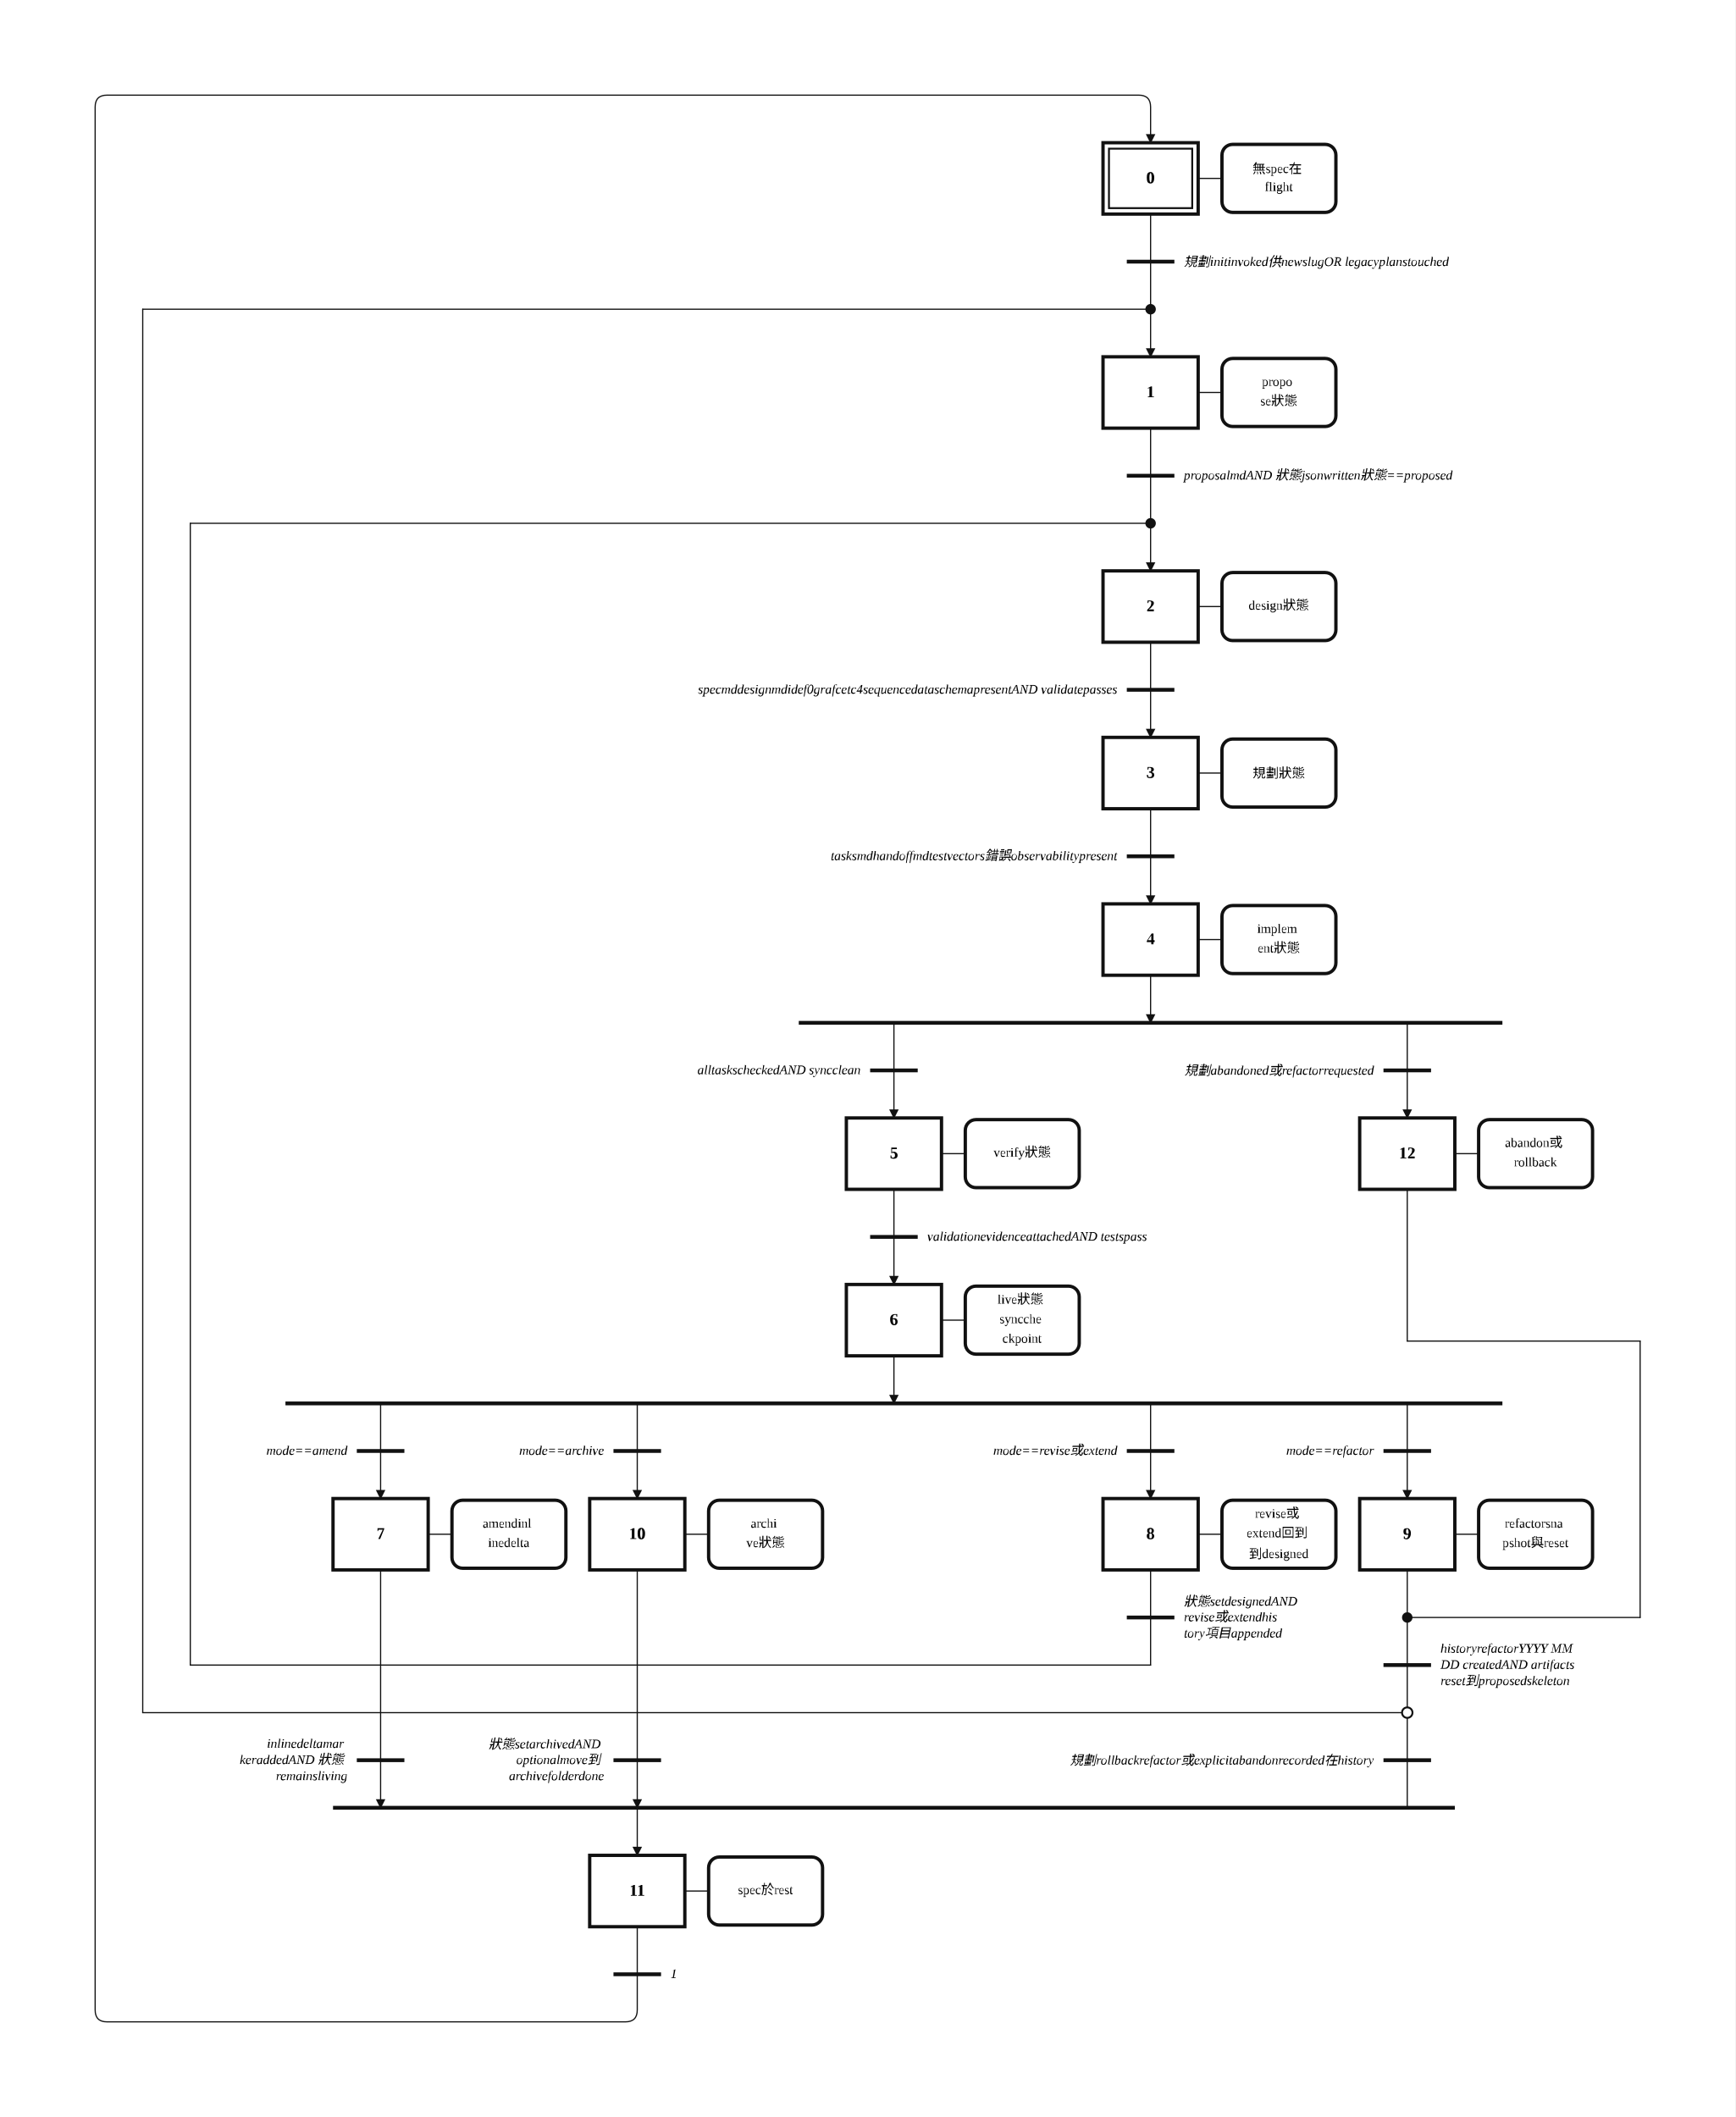
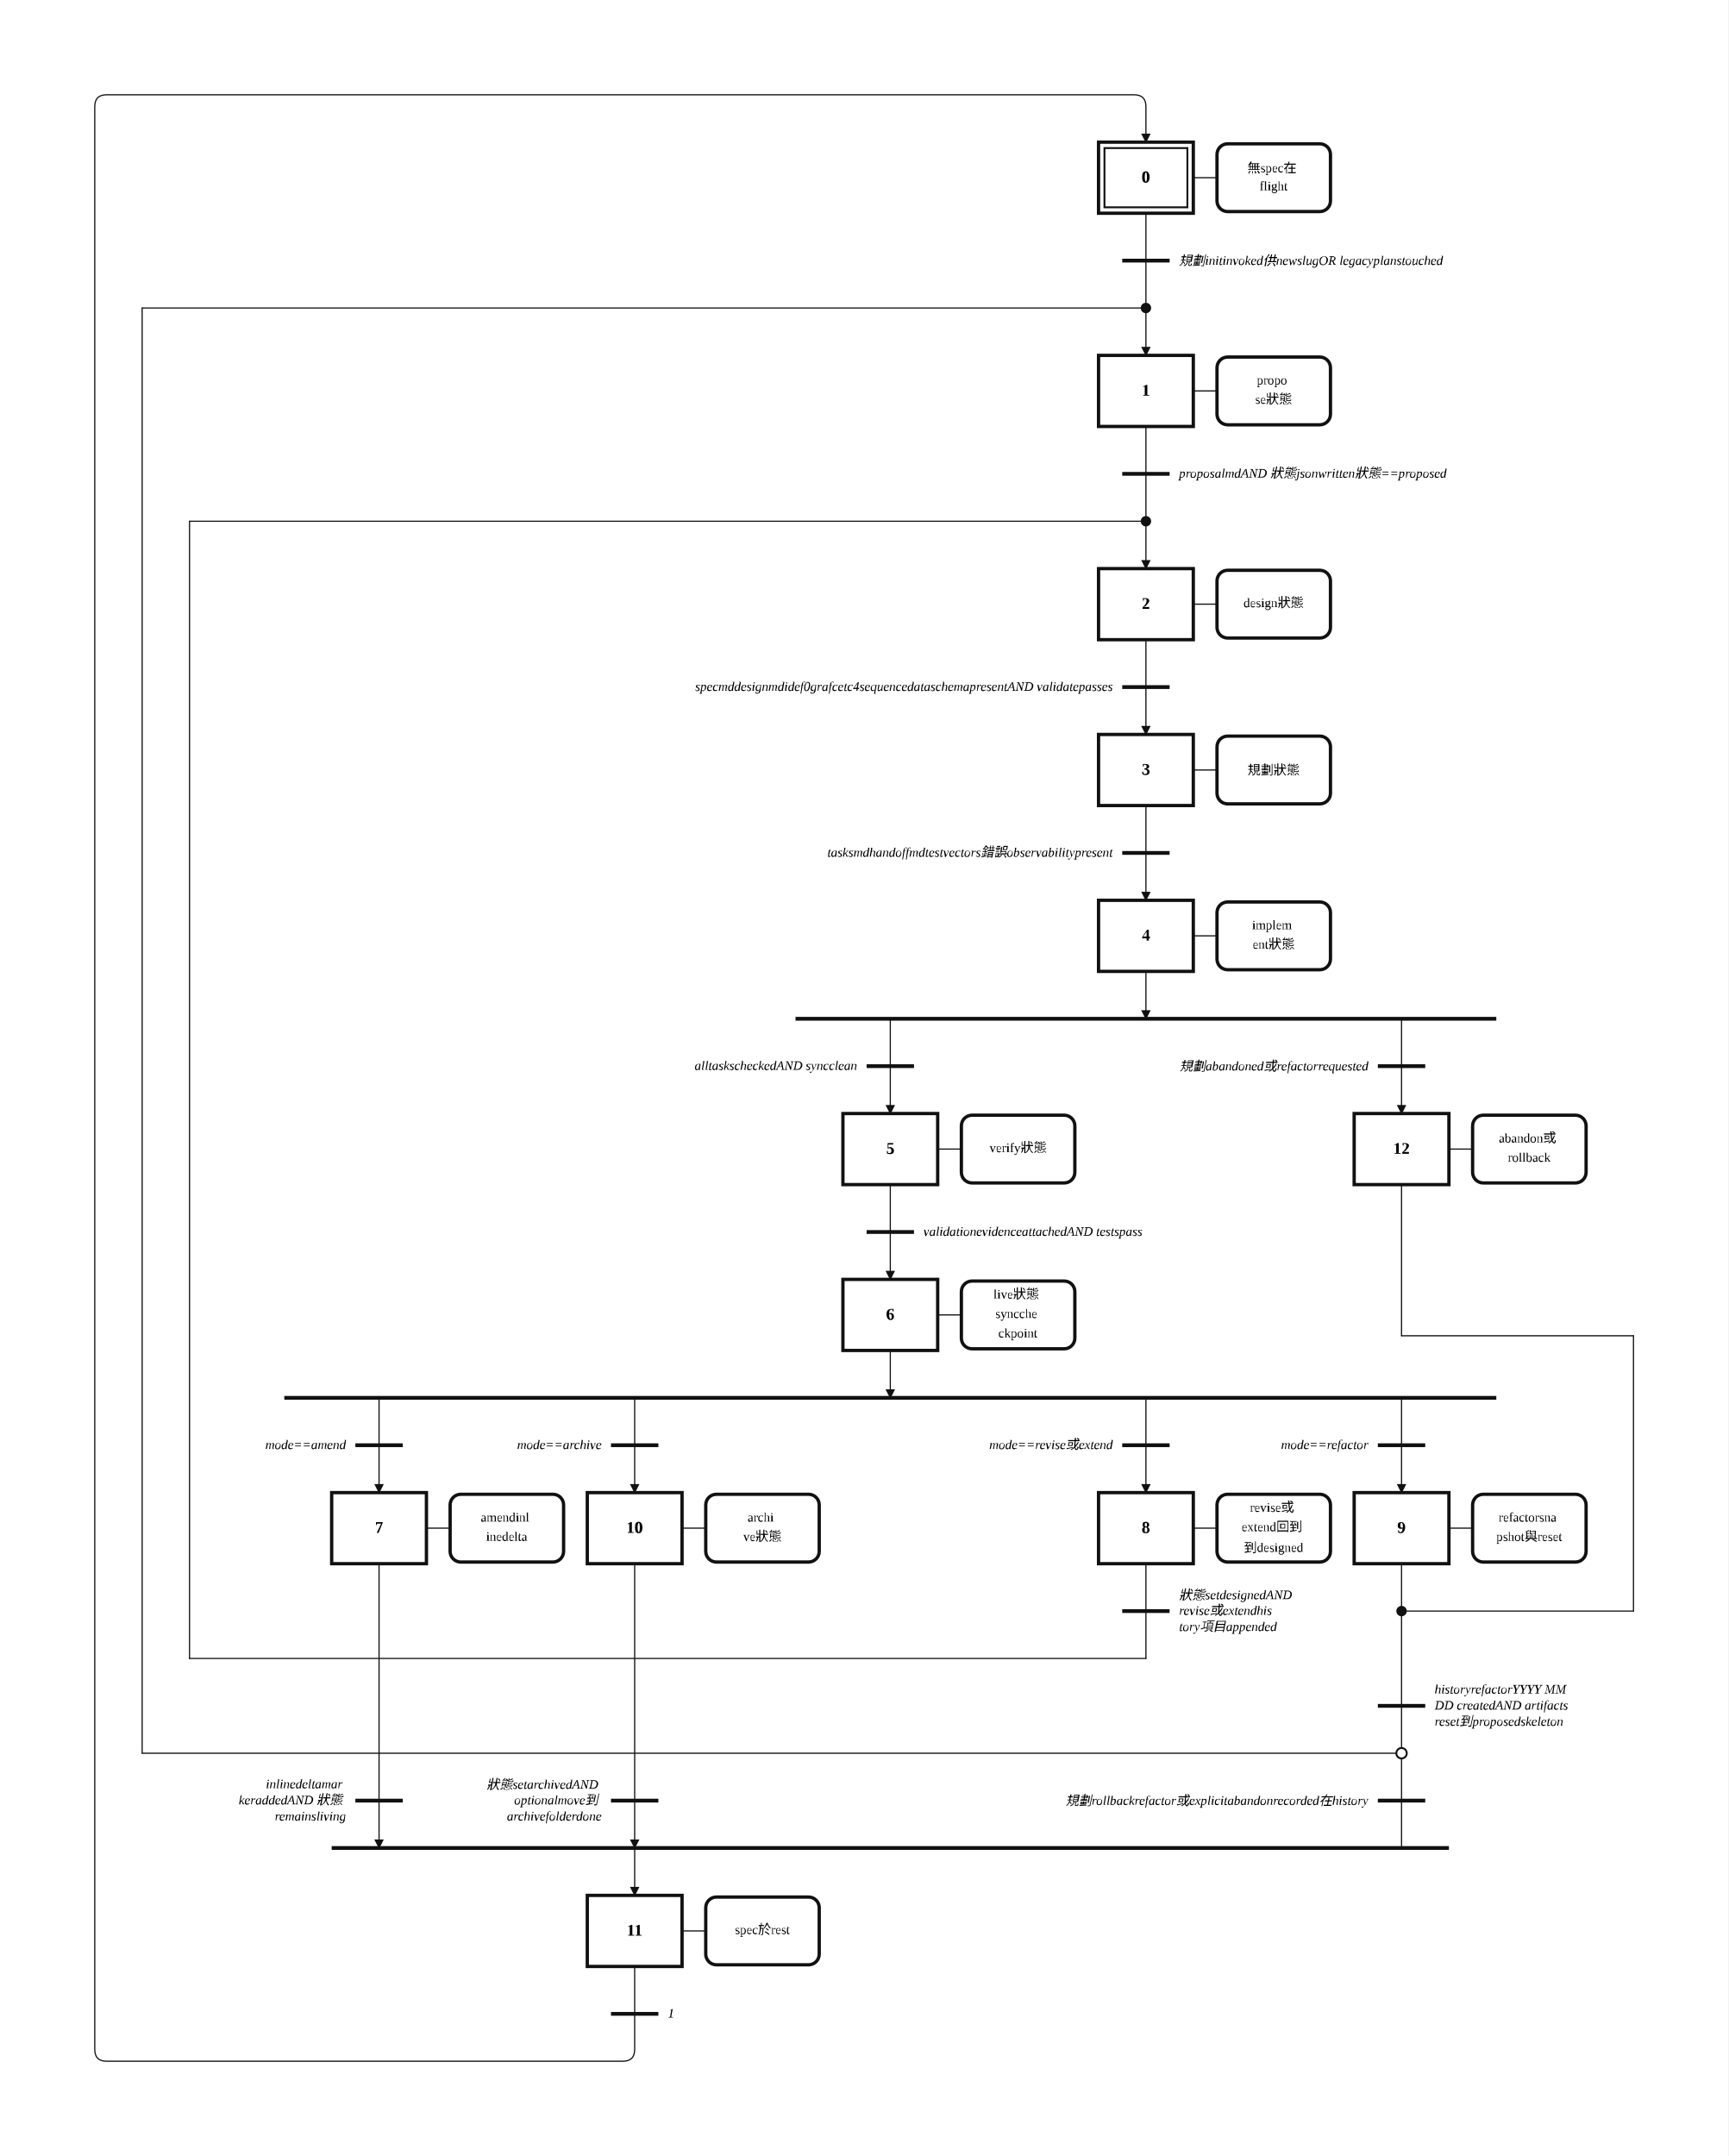
- <svg xmlns="http://www.w3.org/2000/svg" width="1459" height="1780" viewBox="-26.00 -2.00 72.95 89.00" role="img">
+ <svg xmlns="http://www.w3.org/2000/svg" width="1459" height="1820" viewBox="-26.00 -2.00 72.95 91.00" role="img">
  <style>
.step{fill:#fff;stroke:#111;stroke-width:.14}.step-inner{fill:none;stroke:#111;stroke-width:.08}
.action{fill:#fff;stroke:#111;stroke-width:.14}.gate{stroke:#111;stroke-width:.16}
.edge{fill:none;stroke:#111;stroke-width:.05;stroke-linecap:round;stroke-linejoin:round}.edge-arrow{marker-end:url(#arrow)}
.flyover-mask{stroke:#fff;stroke-width:.12;stroke-linecap:round}
.flyover{fill:none;stroke:#111;stroke-width:.05;stroke-linecap:round}
.junction{fill:#111;stroke:#111;stroke-width:0}.branch-junction{fill:#fff;stroke:#111;stroke-width:.08}
.assoc{stroke:#111;stroke-width:.05}.label{font:bold .7px 'Times New Roman', 'BiauKai', 'DFKai-SB', serif;text-anchor:middle;dominant-baseline:middle}
.action-label{font:.55px 'Times New Roman', 'BiauKai', 'DFKai-SB', serif;text-anchor:middle;dominant-baseline:middle}.gate-label{font:italic .55px 'Times New Roman', 'BiauKai', 'DFKai-SB', serif;text-anchor:start;dominant-baseline:middle}.gate-label-left{font:italic .55px 'Times New Roman', 'BiauKai', 'DFKai-SB', serif;text-anchor:end;dominant-baseline:middle}
</style>
  <defs>
    <marker id="arrow" markerWidth="0.4" markerHeight="0.4" refX="0.36" refY="0.2" orient="auto" markerUnits="userSpaceOnUse">
      <path d="M 0 0 L 0.4 0.2 L 0 0.4 z" fill="#111" />
    </marker>
  </defs>
-   <rect x="-26.00" y="-2.00" width="72.95" height="89.00" fill="white" />
+   <rect x="-26.00" y="-2.00" width="72.95" height="91.00" fill="white" />
  <path class="edge edge-arrow" d="M 22.37 9.00 L 22.37 13.00" />
  <path class="edge edge-arrow" d="M 22.37 18.00 L 22.37 22.00" />
  <path class="edge" d="M 22.37 7.00 L 22.37 9.00" />
  <path class="edge" d="M 22.37 16.00 L 22.37 18.00" />
  <path class="edge" d="M 22.37 25.00 L 22.37 27.00" />
  <path class="edge edge-arrow" d="M 22.37 27.00 L 22.37 29.00" />
  <path class="edge" d="M 22.37 32.00 L 22.37 34.00" />
  <path class="edge edge-arrow" d="M 22.37 34.00 L 22.37 36.00" />
  <path class="edge edge-arrow" d="M 22.37 39.00 L 22.37 41.00" />
  <path class="edge edge-arrow" d="M 11.58 41.00 L 11.58 45.00" />
  <path class="edge edge-arrow" d="M 33.16 41.00 L 33.16 45.00" />
  <path class="edge" d="M 11.58 48.00 L 11.58 50.00" />
  <path class="edge edge-arrow" d="M 11.58 50.00 L 11.58 52.00" />
  <path class="edge edge-arrow" d="M 11.58 55.00 L 11.58 57.00" />
  <path class="edge edge-arrow" d="M -10.00 57.00 L -10.00 61.00" />
  <path class="edge edge-arrow" d="M 22.37 57.00 L 22.37 61.00" />
  <path class="edge edge-arrow" d="M 33.16 57.00 L 33.16 61.00" />
  <path class="edge edge-arrow" d="M 0.79 57.00 L 0.79 61.00" />
-   <path class="edge edge-arrow" d="M -10.00 64.00 L -10.00 74.00" />
-   <path class="edge edge-arrow" d="M 0.79 74.00 L 0.79 76.00" />
+   <path class="edge edge-arrow" d="M -10.00 64.00 L -10.00 76.00" />
+   <path class="edge edge-arrow" d="M 0.79 76.00 L 0.79 78.00" />
  <path class="edge" d="M 22.37 64.00 L 22.37 66.00" />
  <path class="edge" d="M 22.37 66.00 L 22.37 68.00" />
  <path class="edge" d="M 22.37 68.00 L -18.00 68.00" />
  <path class="edge" d="M -18.00 68.00 L -18.00 20.00" />
  <path class="edge" d="M -18.00 20.00 L 22.37 20.00" />
-   <path class="edge" d="M 33.16 64.00 L 33.16 68.00" />
-   <path class="edge" d="M 33.16 68.00 L 33.16 70.00" />
-   <path class="edge" d="M 33.16 70.00 L -20.00 70.00" />
-   <path class="edge" d="M -20.00 70.00 L -20.00 11.00" />
+   <path class="edge" d="M 33.16 64.00 L 33.16 70.00" />
+   <path class="edge" d="M 33.16 70.00 L 33.16 72.00" />
+   <path class="edge" d="M 33.16 72.00 L -20.00 72.00" />
+   <path class="edge" d="M -20.00 72.00 L -20.00 11.00" />
  <path class="edge" d="M -20.00 11.00 L 22.37 11.00" />
-   <path class="edge edge-arrow" d="M 0.79 64.00 L 0.79 74.00" />
-   <path class="edge" d="M 0.79 79.00 L 0.79 81.00" />
-   <path class="edge edge-arrow" d="M 0.79 81.00 L 0.79 82.50 Q 0.79 83.00 0.29 83.00 L -21.50 83.00 Q -22.00 83.00 -22.00 82.50 L -22.00 2.50 Q -22.00 2.00 -21.50 2.00 L 21.87 2.00 Q 22.37 2.00 22.37 2.50 L 22.37 4.00" />
+   <path class="edge edge-arrow" d="M 0.79 64.00 L 0.79 76.00" />
+   <path class="edge" d="M 0.79 81.00 L 0.79 83.00" />
+   <path class="edge edge-arrow" d="M 0.79 83.00 L 0.79 84.50 Q 0.79 85.00 0.29 85.00 L -21.50 85.00 Q -22.00 85.00 -22.00 84.50 L -22.00 2.50 Q -22.00 2.00 -21.50 2.00 L 21.87 2.00 Q 22.37 2.00 22.37 2.50 L 22.37 4.00" />
  <path class="edge" d="M 33.16 48.00 L 33.16 54.38" />
  <path class="edge" d="M 33.16 54.38 L 42.95 54.38" />
  <path class="edge" d="M 42.95 54.38 L 42.95 66.00" />
  <path class="edge" d="M 42.95 66.00 L 33.16 66.00" />
-   <path class="edge" d="M 33.16 70.00 L 33.16 74.00" />
+   <path class="edge" d="M 33.16 72.00 L 33.16 76.00" />
  <rect class="step" x="20.37" y="4.00" width="4.00" height="3.00" />
  <rect class="step-inner" x="20.62" y="4.25" width="3.50" height="2.50" />
  <text class="label" x="22.37" y="5.50">0</text>
  <rect class="step" x="20.37" y="13.00" width="4.00" height="3.00" />
  <text class="label" x="22.37" y="14.50">1</text>
  <rect class="step" x="20.37" y="22.00" width="4.00" height="3.00" />
  <text class="label" x="22.37" y="23.50">2</text>
  <rect class="step" x="20.37" y="29.00" width="4.00" height="3.00" />
  <text class="label" x="22.37" y="30.50">3</text>
  <rect class="step" x="20.37" y="36.00" width="4.00" height="3.00" />
  <text class="label" x="22.37" y="37.50">4</text>
  <rect class="step" x="9.58" y="45.00" width="4.00" height="3.00" />
  <text class="label" x="11.58" y="46.50">5</text>
  <rect class="step" x="9.58" y="52.00" width="4.00" height="3.00" />
  <text class="label" x="11.58" y="53.50">6</text>
  <rect class="step" x="-12.00" y="61.00" width="4.00" height="3.00" />
  <text class="label" x="-10.00" y="62.50">7</text>
  <rect class="step" x="20.37" y="61.00" width="4.00" height="3.00" />
  <text class="label" x="22.37" y="62.50">8</text>
  <rect class="step" x="31.16" y="61.00" width="4.00" height="3.00" />
  <text class="label" x="33.16" y="62.50">9</text>
  <rect class="step" x="-1.21" y="61.00" width="4.00" height="3.00" />
  <text class="label" x="0.79" y="62.50">10</text>
-   <rect class="step" x="-1.21" y="76.00" width="4.00" height="3.00" />
-   <text class="label" x="0.79" y="77.50">11</text>
+   <rect class="step" x="-1.21" y="78.00" width="4.00" height="3.00" />
+   <text class="label" x="0.79" y="79.50">11</text>
  <rect class="step" x="31.16" y="45.00" width="4.00" height="3.00" />
  <text class="label" x="33.16" y="46.50">12</text>
  <line class="assoc" x1="24.37" y1="5.50" x2="25.37" y2="5.50" />
  <rect class="action" x="25.37" y="4.07" width="4.79" height="2.86" rx="0.45" ry="0.45" />
  <text class="action-label" x="27.76" y="5.09">
    <tspan x="27.76" dy="0">無spec在</tspan>
    <tspan x="27.76" dy="0.82">flight</tspan>
  </text>
  <line class="assoc" x1="24.37" y1="14.50" x2="25.37" y2="14.50" />
  <rect class="action" x="25.37" y="13.07" width="4.79" height="2.86" rx="0.45" ry="0.45" />
  <text class="action-label" x="27.76" y="14.09">
    <tspan x="27.76" dy="0">propo</tspan>
    <tspan x="27.76" dy="0.82">se狀態</tspan>
  </text>
  <line class="assoc" x1="24.37" y1="23.50" x2="25.37" y2="23.50" />
  <rect class="action" x="25.37" y="22.07" width="4.79" height="2.86" rx="0.45" ry="0.45" />
  <text class="action-label" x="27.76" y="23.50">
    <tspan x="27.76" dy="0">design狀態</tspan>
  </text>
  <line class="assoc" x1="24.37" y1="30.50" x2="25.37" y2="30.50" />
  <rect class="action" x="25.37" y="29.07" width="4.79" height="2.86" rx="0.45" ry="0.45" />
  <text class="action-label" x="27.76" y="30.50">
    <tspan x="27.76" dy="0">規劃狀態</tspan>
  </text>
  <line class="assoc" x1="24.37" y1="37.50" x2="25.37" y2="37.50" />
  <rect class="action" x="25.37" y="36.07" width="4.79" height="2.86" rx="0.45" ry="0.45" />
  <text class="action-label" x="27.76" y="37.09">
    <tspan x="27.76" dy="0">implem</tspan>
    <tspan x="27.76" dy="0.82">ent狀態</tspan>
  </text>
  <line class="assoc" x1="13.58" y1="46.50" x2="14.58" y2="46.50" />
  <rect class="action" x="14.58" y="45.07" width="4.79" height="2.86" rx="0.45" ry="0.45" />
  <text class="action-label" x="16.97" y="46.50">
    <tspan x="16.97" dy="0">verify狀態</tspan>
  </text>
  <line class="assoc" x1="13.58" y1="53.50" x2="14.58" y2="53.50" />
  <rect class="action" x="14.58" y="52.07" width="4.79" height="2.86" rx="0.45" ry="0.45" />
  <text class="action-label" x="16.97" y="52.68">
    <tspan x="16.97" dy="0">live狀態</tspan>
    <tspan x="16.97" dy="0.82">syncche</tspan>
    <tspan x="16.97" dy="0.82">ckpoint</tspan>
  </text>
  <line class="assoc" x1="-8.00" y1="62.50" x2="-7.00" y2="62.50" />
  <rect class="action" x="-7.00" y="61.07" width="4.79" height="2.86" rx="0.45" ry="0.45" />
  <text class="action-label" x="-4.61" y="62.09">
    <tspan x="-4.61" dy="0">amendinl</tspan>
    <tspan x="-4.61" dy="0.82">inedelta</tspan>
  </text>
  <line class="assoc" x1="24.37" y1="62.50" x2="25.37" y2="62.50" />
  <rect class="action" x="25.37" y="61.07" width="4.79" height="2.86" rx="0.45" ry="0.45" />
  <text class="action-label" x="27.76" y="61.68">
    <tspan x="27.76" dy="0">revise或</tspan>
    <tspan x="27.76" dy="0.82">extend回到</tspan>
    <tspan x="27.76" dy="0.82">到designed</tspan>
  </text>
  <line class="assoc" x1="35.16" y1="62.50" x2="36.16" y2="62.50" />
  <rect class="action" x="36.16" y="61.07" width="4.79" height="2.86" rx="0.45" ry="0.45" />
  <text class="action-label" x="38.55" y="62.09">
    <tspan x="38.55" dy="0">refactorsna</tspan>
    <tspan x="38.55" dy="0.82">pshot與reset</tspan>
  </text>
  <line class="assoc" x1="2.79" y1="62.50" x2="3.79" y2="62.50" />
  <rect class="action" x="3.79" y="61.07" width="4.79" height="2.86" rx="0.45" ry="0.45" />
  <text class="action-label" x="6.18" y="62.09">
    <tspan x="6.18" dy="0">archi</tspan>
    <tspan x="6.18" dy="0.82">ve狀態</tspan>
  </text>
-   <line class="assoc" x1="2.79" y1="77.50" x2="3.79" y2="77.50" />
-   <rect class="action" x="3.79" y="76.07" width="4.79" height="2.86" rx="0.45" ry="0.45" />
-   <text class="action-label" x="6.18" y="77.50">
+   <line class="assoc" x1="2.79" y1="79.50" x2="3.79" y2="79.50" />
+   <rect class="action" x="3.79" y="78.07" width="4.79" height="2.86" rx="0.45" ry="0.45" />
+   <text class="action-label" x="6.18" y="79.50">
    <tspan x="6.18" dy="0">spec於rest</tspan>
  </text>
  <line class="assoc" x1="35.16" y1="46.50" x2="36.16" y2="46.50" />
  <rect class="action" x="36.16" y="45.07" width="4.79" height="2.86" rx="0.45" ry="0.45" />
  <text class="action-label" x="38.55" y="46.09">
    <tspan x="38.55" dy="0">abandon或</tspan>
    <tspan x="38.55" dy="0.82">rollback</tspan>
  </text>
  <line class="gate" x1="21.37" y1="9.00" x2="23.37" y2="9.00" />
  <text class="gate-label" x="23.77" y="9.00">
    <tspan x="23.77" dy="0">規劃initinvoked供newslugOR legacyplanstouched</tspan>
  </text>
  <line class="gate" x1="21.37" y1="18.00" x2="23.37" y2="18.00" />
  <text class="gate-label" x="23.77" y="18.00">
    <tspan x="23.77" dy="0">proposalmdAND 狀態jsonwritten狀態==proposed</tspan>
  </text>
  <line class="gate" x1="21.37" y1="27.00" x2="23.37" y2="27.00" />
  <text class="gate-label-left" x="20.97" y="27.00">
    <tspan x="20.97" dy="0">specmddesignmdidef0grafcetc4sequencedataschemapresentAND validatepasses</tspan>
  </text>
  <line class="gate" x1="21.37" y1="34.00" x2="23.37" y2="34.00" />
  <text class="gate-label-left" x="20.97" y="34.00">
    <tspan x="20.97" dy="0">tasksmdhandoffmdtestvectors錯誤observabilitypresent</tspan>
  </text>
  <line class="gate" x1="7.58" y1="41.00" x2="37.16" y2="41.00" />
  <line class="gate" x1="10.58" y1="50.00" x2="12.58" y2="50.00" />
  <text class="gate-label" x="12.98" y="50.00">
    <tspan x="12.98" dy="0">validationevidenceattachedAND testspass</tspan>
  </text>
  <line class="gate" x1="-14.00" y1="57.00" x2="37.16" y2="57.00" />
-   <line class="gate" x1="-12.00" y1="74.00" x2="35.16" y2="74.00" />
+   <line class="gate" x1="-12.00" y1="76.00" x2="35.16" y2="76.00" />
  <line class="gate" x1="21.37" y1="66.00" x2="23.37" y2="66.00" />
  <text class="gate-label" x="23.77" y="65.32">
    <tspan x="23.77" dy="0">狀態setdesignedAND</tspan>
    <tspan x="23.77" dy="0.68">revise或extendhis</tspan>
    <tspan x="23.77" dy="0.68">tory項目appended</tspan>
  </text>
-   <line class="gate" x1="32.16" y1="68.00" x2="34.16" y2="68.00" />
-   <text class="gate-label" x="34.56" y="67.32">
+   <line class="gate" x1="32.16" y1="70.00" x2="34.16" y2="70.00" />
+   <text class="gate-label" x="34.56" y="69.32">
    <tspan x="34.56" dy="0">historyrefactorYYYY MM</tspan>
    <tspan x="34.56" dy="0.68">DD createdAND artifacts</tspan>
    <tspan x="34.56" dy="0.68">reset到proposedskeleton</tspan>
  </text>
-   <line class="gate" x1="-0.21" y1="81.00" x2="1.79" y2="81.00" />
-   <text class="gate-label" x="2.19" y="81.00">
+   <line class="gate" x1="-0.21" y1="83.00" x2="1.79" y2="83.00" />
+   <text class="gate-label" x="2.19" y="83.00">
    <tspan x="2.19" dy="0">1</tspan>
  </text>
  <line class="gate" x1="10.58" y1="43.00" x2="12.58" y2="43.00" />
  <text class="gate-label-left" x="10.18" y="43.00">
    <tspan x="10.18" dy="0">alltaskscheckedAND syncclean</tspan>
  </text>
  <line class="gate" x1="32.16" y1="43.00" x2="34.16" y2="43.00" />
  <text class="gate-label-left" x="31.76" y="43.00">
    <tspan x="31.76" dy="0">規劃abandoned或refactorrequested</tspan>
  </text>
  <line class="gate" x1="-11.00" y1="59.00" x2="-9.00" y2="59.00" />
  <text class="gate-label-left" x="-11.40" y="59.00">
    <tspan x="-11.40" dy="0">mode==amend</tspan>
  </text>
  <line class="gate" x1="21.37" y1="59.00" x2="23.37" y2="59.00" />
  <text class="gate-label-left" x="20.97" y="59.00">
    <tspan x="20.97" dy="0">mode==revise或extend</tspan>
  </text>
  <line class="gate" x1="32.16" y1="59.00" x2="34.16" y2="59.00" />
  <text class="gate-label-left" x="31.76" y="59.00">
    <tspan x="31.76" dy="0">mode==refactor</tspan>
  </text>
  <line class="gate" x1="-0.21" y1="59.00" x2="1.79" y2="59.00" />
  <text class="gate-label-left" x="-0.61" y="59.00">
    <tspan x="-0.61" dy="0">mode==archive</tspan>
  </text>
-   <line class="gate" x1="-11.00" y1="72.00" x2="-9.00" y2="72.00" />
-   <text class="gate-label-left" x="-11.40" y="71.32">
+   <line class="gate" x1="-11.00" y1="74.00" x2="-9.00" y2="74.00" />
+   <text class="gate-label-left" x="-11.40" y="73.32">
    <tspan x="-11.40" dy="0">inlinedeltamar</tspan>
    <tspan x="-11.40" dy="0.68">keraddedAND 狀態</tspan>
    <tspan x="-11.40" dy="0.68">remainsliving</tspan>
  </text>
-   <line class="gate" x1="-0.21" y1="72.00" x2="1.79" y2="72.00" />
-   <text class="gate-label-left" x="-0.61" y="71.32">
+   <line class="gate" x1="-0.21" y1="74.00" x2="1.79" y2="74.00" />
+   <text class="gate-label-left" x="-0.61" y="73.32">
    <tspan x="-0.61" dy="0">狀態setarchivedAND</tspan>
    <tspan x="-0.61" dy="0.68">optionalmove到</tspan>
    <tspan x="-0.61" dy="0.68">archivefolderdone</tspan>
  </text>
-   <line class="gate" x1="32.16" y1="72.00" x2="34.16" y2="72.00" />
-   <text class="gate-label-left" x="31.76" y="72.00">
+   <line class="gate" x1="32.16" y1="74.00" x2="34.16" y2="74.00" />
+   <text class="gate-label-left" x="31.76" y="74.00">
    <tspan x="31.76" dy="0">規劃rollbackrefactor或explicitabandonrecorded在history</tspan>
  </text>
  <circle class="junction" cx="22.37" cy="11.00" r="0.22" />
  <circle class="junction" cx="22.37" cy="20.00" r="0.22" />
  <circle class="junction" cx="33.16" cy="66.00" r="0.22" />
-   <circle class="branch-junction" cx="33.16" cy="70.00" r="0.22" />
+   <circle class="branch-junction" cx="33.16" cy="72.00" r="0.22" />
</svg>
